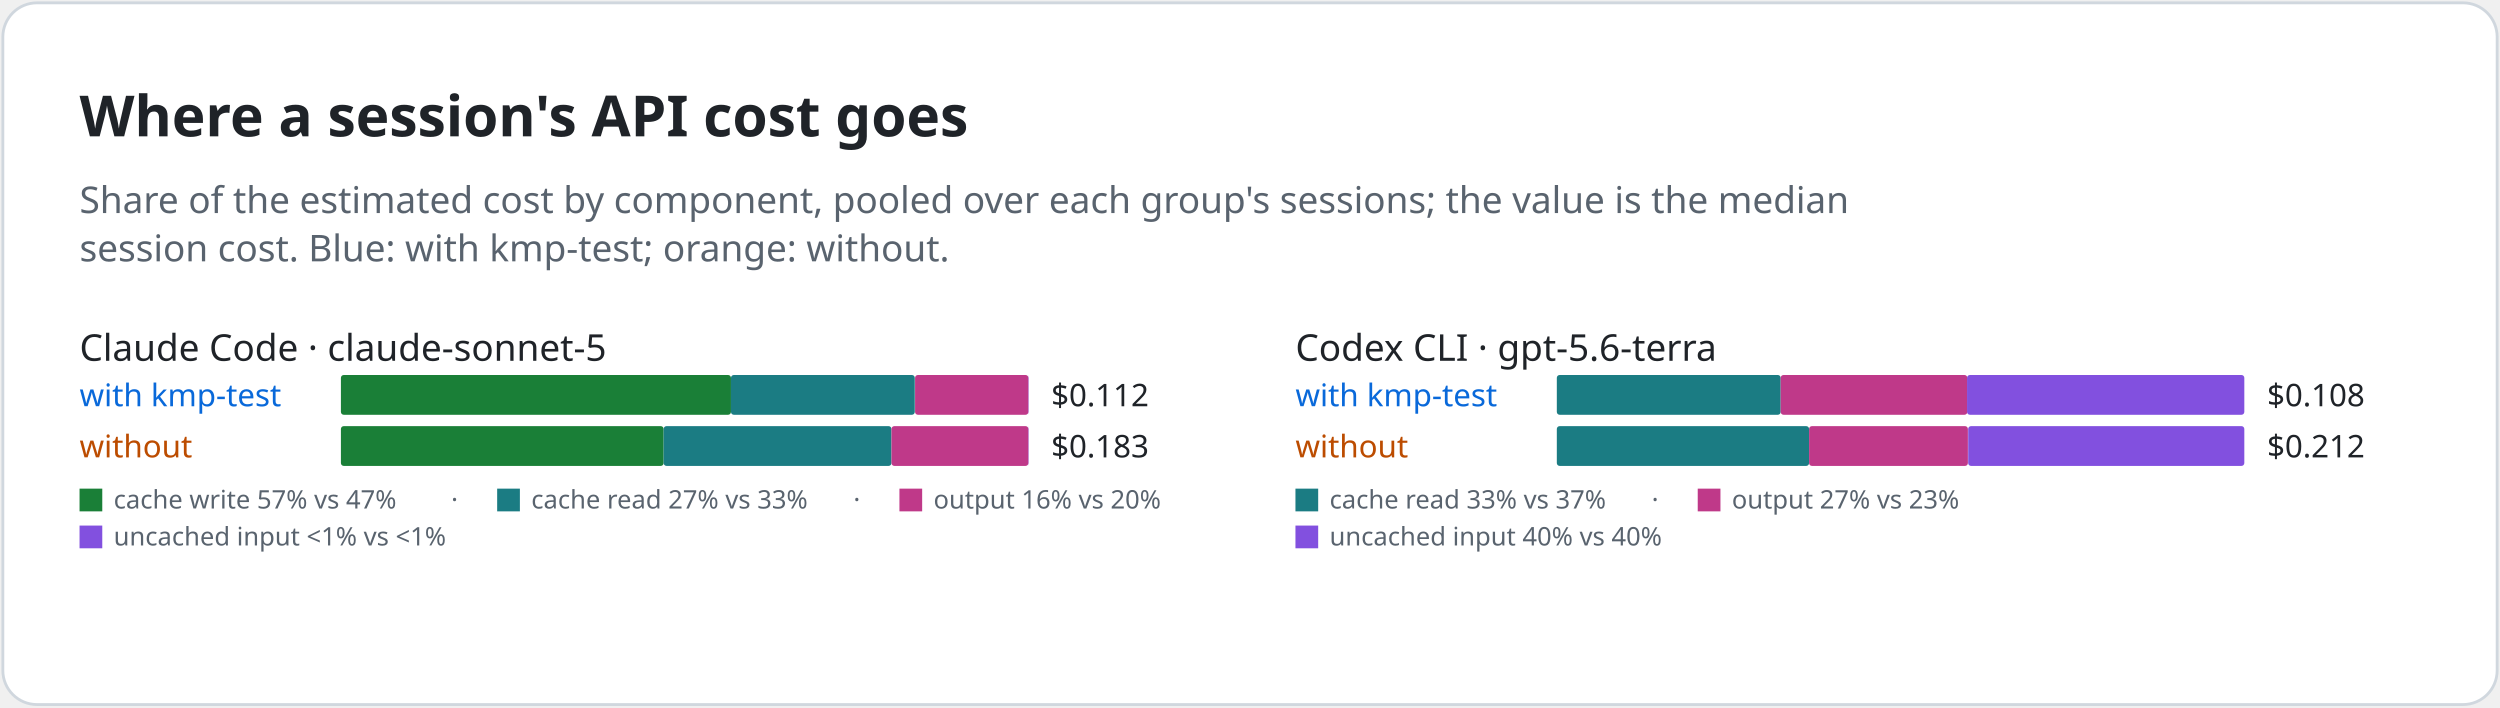
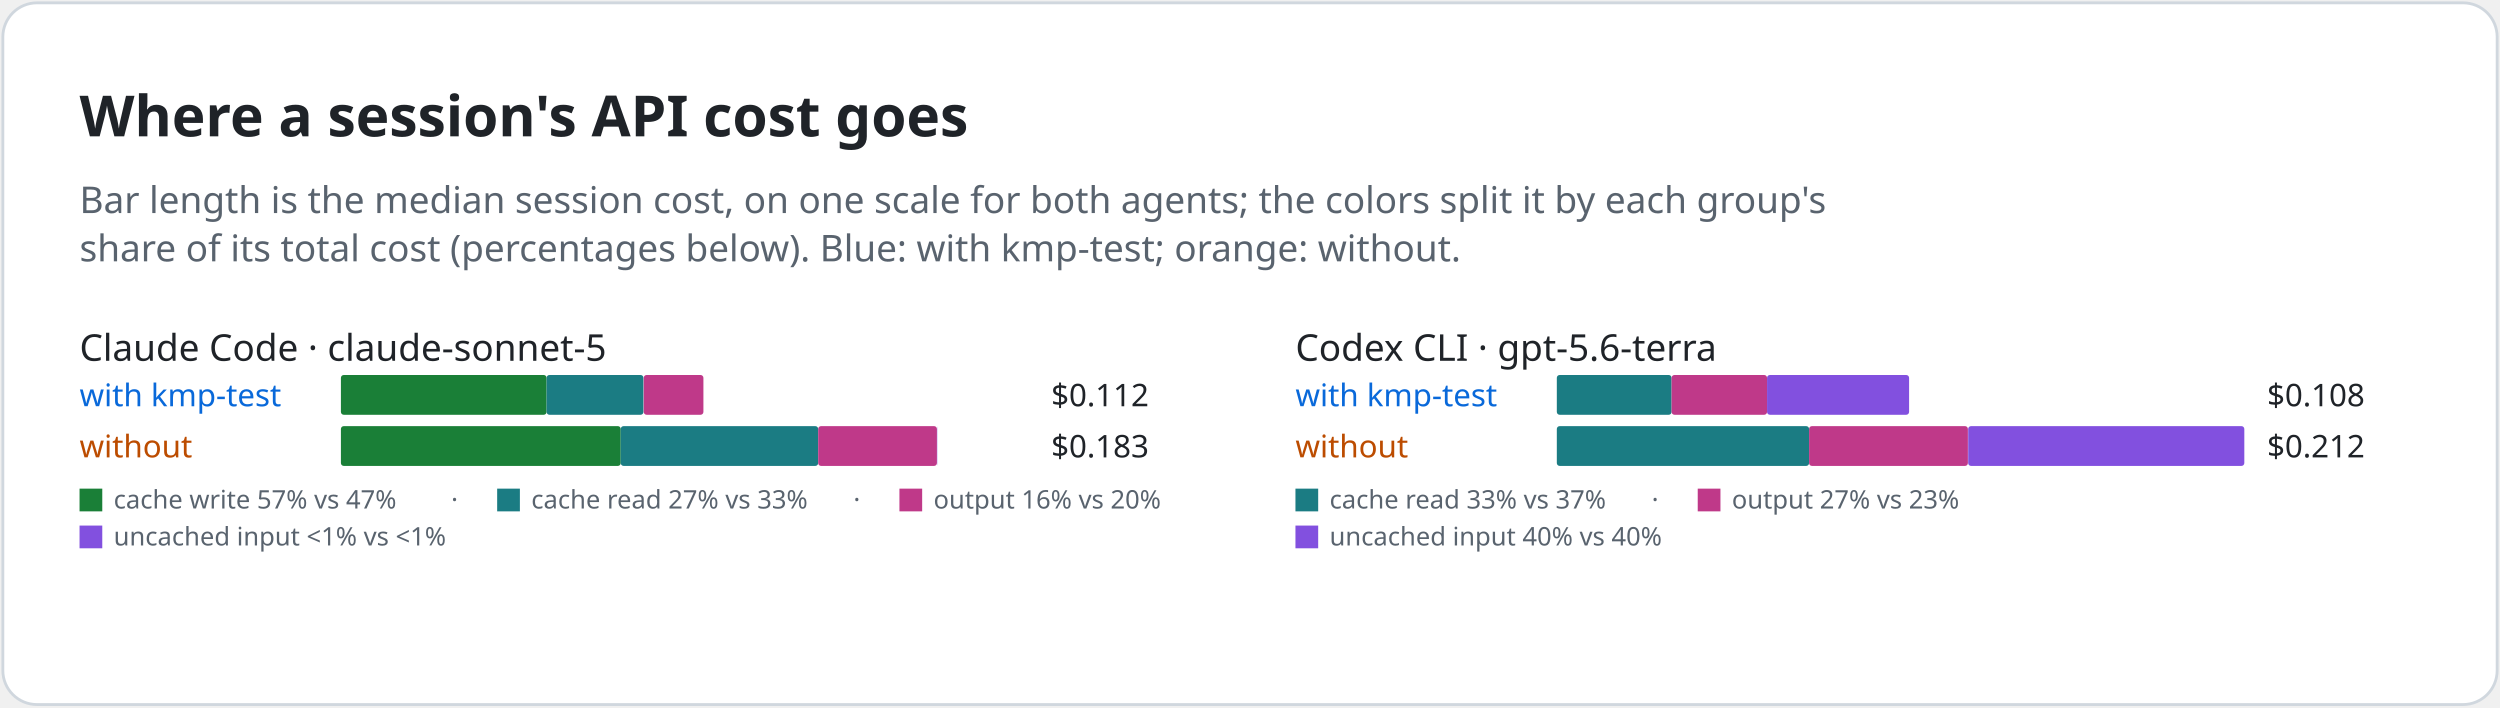
<svg xmlns="http://www.w3.org/2000/svg" viewBox="0 0 880 249" width="880" height="249" role="img" font-family="-apple-system, BlinkMacSystemFont, 'Segoe UI', 'Noto Sans', Helvetica, Arial, sans-serif">
  <rect x="1" y="1" width="878" height="247" rx="12" fill="#ffffff" stroke="#d0d7de" stroke-width="1" />
  <text x="28.0" y="48.0" font-size="20" font-weight="600" fill="#1f2328">Where a session's API cost goes</text>
-   <text x="28.0" y="75.0" font-size="13" font-weight="400" fill="#59636e">Share of the estimated cost by component, pooled over each group's sessions; the value is the median</text>
-   <text x="28.0" y="92.0" font-size="13" font-weight="400" fill="#59636e">session cost. Blue: with kmp-test; orange: without.</text>
+   <text x="28.0" y="75.0" font-size="13" font-weight="400" fill="#59636e">Bar length is the median session cost, on one scale for both agents; the colors split it by each group's</text>
+   <text x="28.0" y="92.0" font-size="13" font-weight="400" fill="#59636e">share of its total cost (percentages below). Blue: with kmp-test; orange: without.</text>
  <text x="28.0" y="127.0" font-size="13" font-weight="500" fill="#1f2328">Claude Code · claude-sonnet-5</text>
  <text x="28.0" y="143.0" font-size="11" font-weight="400" fill="#0969da">with kmp-test</text>
-   <rect x="120.0" y="132.0" width="137.3" height="14.0" rx="1" fill="#1a7f37" />
-   <rect x="257.3" y="132.0" width="64.7" height="14.0" rx="1" fill="#1b7c83" />
-   <rect x="322.1" y="132.0" width="39.9" height="14.0" rx="1" fill="#bf3989" />
-   <rect x="361.9" y="132.0" width="0.1" height="14.0" rx="1" fill="#8250df" />
+   <rect x="120.0" y="132.0" width="72.4" height="14.0" rx="1" fill="#1a7f37" />
+   <rect x="192.4" y="132.0" width="34.1" height="14.0" rx="1" fill="#1b7c83" />
+   <rect x="226.6" y="132.0" width="21.0" height="14.0" rx="1" fill="#bf3989" />
+   <rect x="247.6" y="132.0" width="0.0" height="14.0" rx="1" fill="#8250df" />
  <text x="370.0" y="143.0" font-size="11" font-weight="400" fill="#1f2328">$0.112</text>
  <text x="28.0" y="161.0" font-size="11" font-weight="400" fill="#bc4c00">without</text>
-   <rect x="120.0" y="150.0" width="113.6" height="14.0" rx="1" fill="#1a7f37" />
-   <rect x="233.6" y="150.0" width="80.2" height="14.0" rx="1" fill="#1b7c83" />
-   <rect x="313.8" y="150.0" width="48.2" height="14.0" rx="1" fill="#bf3989" />
-   <rect x="361.9" y="150.0" width="0.1" height="14.0" rx="1" fill="#8250df" />
+   <rect x="120.0" y="150.0" width="98.5" height="14.0" rx="1" fill="#1a7f37" />
+   <rect x="218.5" y="150.0" width="69.5" height="14.0" rx="1" fill="#1b7c83" />
+   <rect x="288.0" y="150.0" width="41.8" height="14.0" rx="1" fill="#bf3989" />
+   <rect x="329.8" y="150.0" width="0.1" height="14.0" rx="1" fill="#8250df" />
  <text x="370.0" y="161.0" font-size="11" font-weight="400" fill="#1f2328">$0.183</text>
  <rect x="28.0" y="172.0" width="8" height="8" fill="#1a7f37" />
  <text x="40.0" y="179.0" font-size="9" font-weight="400" fill="#59636e">cache write 57% vs 47%</text>
  <text x="158.8" y="179.0" font-size="9" font-weight="400" fill="#59636e"> · </text>
  <rect x="175.0" y="172.0" width="8" height="8" fill="#1b7c83" />
  <text x="187.0" y="179.0" font-size="9" font-weight="400" fill="#59636e">cache read 27% vs 33%</text>
  <text x="300.4" y="179.0" font-size="9" font-weight="400" fill="#59636e"> · </text>
  <rect x="316.6" y="172.0" width="8" height="8" fill="#bf3989" />
  <text x="328.6" y="179.0" font-size="9" font-weight="400" fill="#59636e">output 16% vs 20%</text>
  <rect x="28.0" y="185.0" width="8" height="8" fill="#8250df" />
  <text x="40.0" y="192.0" font-size="9" font-weight="400" fill="#59636e">uncached input &lt;1% vs &lt;1%</text>
  <text x="456.0" y="127.0" font-size="13" font-weight="500" fill="#1f2328">Codex CLI · gpt-5.6-terra</text>
  <text x="456.0" y="143.0" font-size="11" font-weight="400" fill="#0969da">with kmp-test</text>
-   <rect x="548.0" y="132.0" width="78.8" height="14.0" rx="1" fill="#1b7c83" />
-   <rect x="626.8" y="132.0" width="65.7" height="14.0" rx="1" fill="#bf3989" />
-   <rect x="692.4" y="132.0" width="97.6" height="14.0" rx="1" fill="#8250df" />
+   <rect x="548.0" y="132.0" width="40.4" height="14.0" rx="1" fill="#1b7c83" />
+   <rect x="588.4" y="132.0" width="33.6" height="14.0" rx="1" fill="#bf3989" />
+   <rect x="622.0" y="132.0" width="50.0" height="14.0" rx="1" fill="#8250df" />
  <text x="798.0" y="143.0" font-size="11" font-weight="400" fill="#1f2328">$0.108</text>
  <text x="456.0" y="161.0" font-size="11" font-weight="400" fill="#bc4c00">without</text>
  <rect x="548.0" y="150.0" width="88.8" height="14.0" rx="1" fill="#1b7c83" />
  <rect x="636.8" y="150.0" width="55.9" height="14.0" rx="1" fill="#bf3989" />
  <rect x="692.8" y="150.0" width="97.2" height="14.0" rx="1" fill="#8250df" />
  <text x="798.0" y="161.0" font-size="11" font-weight="400" fill="#1f2328">$0.212</text>
  <rect x="456.0" y="172.0" width="8" height="8" fill="#1b7c83" />
  <text x="468.0" y="179.0" font-size="9" font-weight="400" fill="#59636e">cache read 33% vs 37%</text>
  <text x="581.4" y="179.0" font-size="9" font-weight="400" fill="#59636e"> · </text>
  <rect x="597.6" y="172.0" width="8" height="8" fill="#bf3989" />
  <text x="609.6" y="179.0" font-size="9" font-weight="400" fill="#59636e">output 27% vs 23%</text>
  <rect x="456.0" y="185.0" width="8" height="8" fill="#8250df" />
  <text x="468.0" y="192.0" font-size="9" font-weight="400" fill="#59636e">uncached input 40% vs 40%</text>
</svg>
